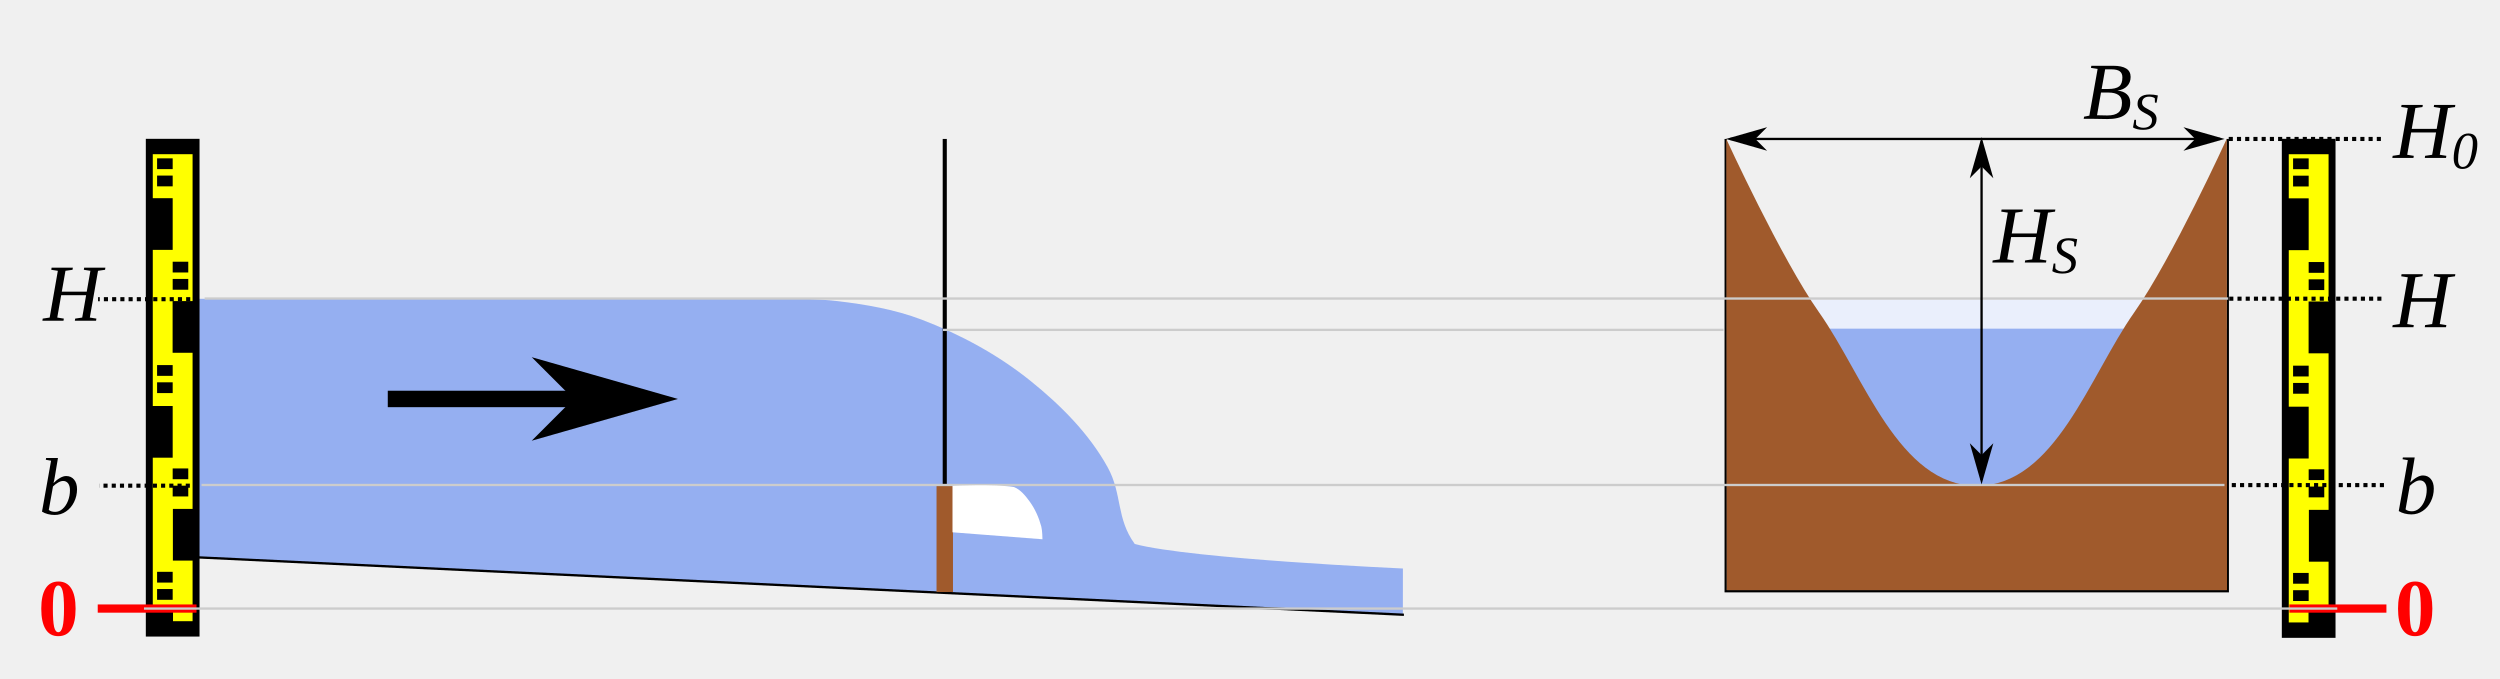
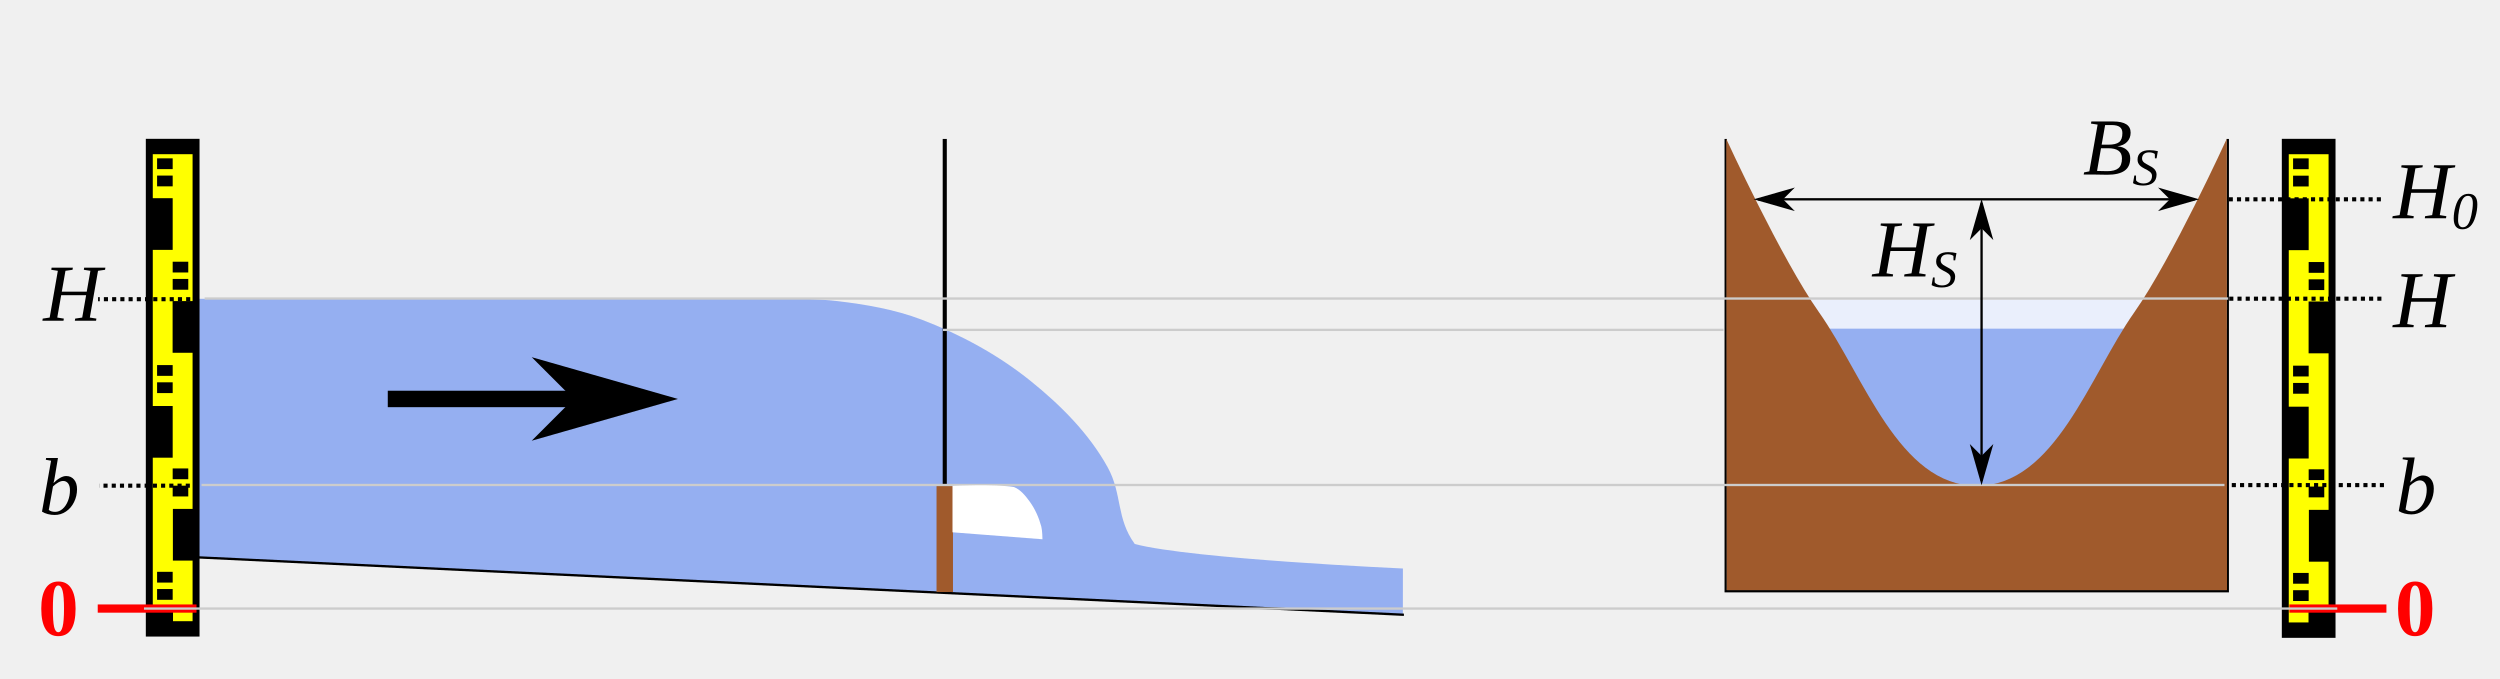
<svg xmlns="http://www.w3.org/2000/svg" width="1077.11" height="292.466" id="svg5543" version="1.1">
  <defs id="defs5545">
    <marker orient="auto" refY="0" refX="0" id="Arrow1Lstart" style="overflow:visible">
      <path id="path4144" d="M 0,0 5,-5 -12.5,0 5,5 0,0 z" style="fill-rule:evenodd;stroke:#000000;stroke-width:1pt" transform="matrix(0.8,0,0,0.8,10,0)" />
    </marker>
    <marker orient="auto" refY="0" refX="0" id="Arrow1Lend" style="overflow:visible">
      <path id="path4147" d="M 0,0 5,-5 -12.5,0 5,5 0,0 z" style="fill-rule:evenodd;stroke:#000000;stroke-width:1pt" transform="matrix(-0.8,0,0,-0.8,-10,0)" />
    </marker>
    <marker orient="auto" refY="0" refX="0" id="Arrow1Mend" style="overflow:visible">
      <path id="path4153" d="M 0,0 5,-5 -12.5,0 5,5 0,0 z" style="fill-rule:evenodd;stroke:#000000;stroke-width:1pt" transform="matrix(-0.4,0,0,-0.4,-4,0)" />
    </marker>
    <marker orient="auto" refY="0" refX="0" id="Arrow1Lstart-7" style="overflow:visible">
      <path id="path4144-5" d="M 0,0 5,-5 -12.5,0 5,5 Z" style="fill-rule:evenodd;stroke:#000000;stroke-width:1pt" transform="matrix(0.8,0,0,0.8,10,0)" />
    </marker>
    <marker orient="auto" refY="0" refX="0" id="Arrow1Lend-3" style="overflow:visible">
      <path id="path4147-5" d="M 0,0 5,-5 -12.5,0 5,5 Z" style="fill-rule:evenodd;stroke:#000000;stroke-width:1pt" transform="matrix(-0.8,0,0,-0.8,-10,0)" />
    </marker>
    <marker orient="auto" refY="0" refX="0" id="Arrow1Lstart-7-7" style="overflow:visible">
      <path id="path4144-5-5" d="M 0,0 5,-5 -12.5,0 5,5 Z" style="fill-rule:evenodd;stroke:#000000;stroke-width:1pt" transform="matrix(0.8,0,0,0.8,10,0)" />
    </marker>
    <marker orient="auto" refY="0" refX="0" id="Arrow1Lend-3-3" style="overflow:visible">
      <path id="path4147-5-5" d="M 0,0 5,-5 -12.5,0 5,5 Z" style="fill-rule:evenodd;stroke:#000000;stroke-width:1pt" transform="matrix(-0.8,0,0,-0.8,-10,0)" />
    </marker>
  </defs>
  <g id="layer1" transform="translate(335.6978,-363.5357)">
    <g id="g3059">
      <g id="g5009" transform="translate(-335.782,-335.4331)">
        <g id="g4966" transform="matrix(1.001224,0,0,1.094848,-1.232092,-122.4143)">
          <g transform="matrix(3.353522,0,0,6.796899,907.5837,-6134.209)" id="g3881-4">
            <path style="fill:#ffff00;stroke:#000000;stroke-width:0.891px;stroke-linecap:butt;stroke-linejoin:miter;stroke-opacity:1" d="m 23,1 6,0 0,28 -6,0 z" id="path3020-3" transform="translate(0,1020.362)" />
            <path style="fill:#000000;stroke:none" d="m 23,4 3,0 0,3 -3,0 0,-3" id="path3790-12" transform="translate(0,1020.362)" />
            <path style="fill:#000000;stroke:none" d="m 25.991,1030.335 3,0 0,3 -3,0 0,-3" id="path3790-1-3" />
            <path style="fill:#000000;stroke:none" d="m 23,1036.425 3,0 0,3 -3,0 0,-3" id="path3790-1-4-3" />
            <path style="fill:#000000;stroke:none" d="m 26.027,1042.398 3,0 0,3 -3,0 0,-3" id="path3790-1-4-0-4" />
            <path style="fill:none;stroke:#000000;stroke-width:0.624;stroke-linecap:butt;stroke-linejoin:miter;stroke-miterlimit:4;stroke-opacity:1;stroke-dasharray:none" d="m 26,8 2,0" id="path3853-1" transform="translate(0,1020.362)" />
            <path style="fill:none;stroke:#000000;stroke-width:0.624;stroke-linecap:butt;stroke-linejoin:miter;stroke-miterlimit:4;stroke-opacity:1;stroke-dasharray:none" d="m 26,9 c 2,0 2,0 2,0" id="path3855-1" transform="translate(0,1020.362)" />
            <path style="fill:none;stroke:#000000;stroke-width:0.624;stroke-linecap:butt;stroke-linejoin:miter;stroke-miterlimit:4;stroke-opacity:1;stroke-dasharray:none" d="m 24,3 2,0" id="path3857-3" transform="translate(0,1020.362)" />
            <path style="fill:none;stroke:#000000;stroke-width:0.624;stroke-linecap:butt;stroke-linejoin:miter;stroke-miterlimit:4;stroke-opacity:1;stroke-dasharray:none" d="m 24,2 2,0" id="path3859-8" transform="translate(0,1020.362)" />
            <path style="fill:none;stroke:#000000;stroke-width:0.624;stroke-linecap:butt;stroke-linejoin:miter;stroke-miterlimit:4;stroke-opacity:1;stroke-dasharray:none" d="m 24,14 2,0" id="path3861-7" transform="translate(0,1020.362)" />
            <path style="fill:none;stroke:#000000;stroke-width:0.624;stroke-linecap:butt;stroke-linejoin:miter;stroke-miterlimit:4;stroke-opacity:1;stroke-dasharray:none" d="m 24,15 2,0" id="path3863-4" transform="translate(0,1020.362)" />
            <path style="fill:none;stroke:#000000;stroke-width:0.624;stroke-linecap:butt;stroke-linejoin:miter;stroke-miterlimit:4;stroke-opacity:1;stroke-dasharray:none" d="m 26,20 2,0" id="path3865-2" transform="translate(0,1020.362)" />
            <path style="fill:none;stroke:#000000;stroke-width:0.624;stroke-linecap:butt;stroke-linejoin:miter;stroke-miterlimit:4;stroke-opacity:1;stroke-dasharray:none" d="m 26,21 2,0" id="path3867-7" transform="translate(0,1020.362)" />
            <path style="fill:none;stroke:#000000;stroke-width:0.624;stroke-linecap:butt;stroke-linejoin:miter;stroke-miterlimit:4;stroke-opacity:1;stroke-dasharray:none" d="m 26,26 -2,0" id="path3871-7" transform="translate(0,1020.362)" />
            <path style="fill:none;stroke:#000000;stroke-width:0.624;stroke-linecap:butt;stroke-linejoin:miter;stroke-miterlimit:4;stroke-opacity:1;stroke-dasharray:none" d="m 26,27 -2,0" id="path3873-9" transform="translate(0,1020.362)" />
          </g>
          <path style="fill:#000000;stroke:none" d="m 994.71,989.132 10.061,0 0,9.947 -10.061,0 0,-9.947" id="path3790-1-4-0-0-6" />
        </g>
        <path style="fill:#eaeffc;fill-opacity:1;stroke:none" d="m 744.198,828.055 215.541,0 0,111.724 -215.541,0 z" id="path3959-5-8" />
        <path style="fill:#95aff1;fill-opacity:1;stroke:none" d="m 744.038,840.572 215.541,0 0,111.724 -215.541,0 z" id="path3959-5" />
        <path style="fill:#95aff1;fill-opacity:1;stroke:none" d="m 604.499,963.842 -519.177,-24.581 0,-111.55 166.863,0 54.889,0 c 0,0 35.958,-1.116 53.757,0.985 12.338,1.456 24.793,3.58 36.4,8.01 16.729,6.385 32.86,15.125 46.813,26.346 12.989,10.446 25.265,22.701 33.303,37.303 6.305,11.455 3.584,22.001 11.656,33 24.606,6.485 115.513,10.552 115.513,10.552 z" id="path2993" />
        <path style="fill:none;stroke:#000000;stroke-width:1px;stroke-linecap:butt;stroke-linejoin:miter;stroke-opacity:1" d="M 85.678,939.121 604.947,963.842" id="path2987" />
        <path style="fill:none;stroke:#000000;stroke-width:1.772;stroke-linecap:butt;stroke-linejoin:miter;stroke-miterlimit:4;stroke-opacity:1;stroke-dasharray:none" d="m 407.125,954.169 0,-195.338" id="path2991" />
        <g id="g3881" transform="matrix(3.357625,0,0,7.422455,-12.81673,-6818.923)">
          <path transform="translate(0,1020.362)" id="path3020" d="m 23,1 6,0 0,28 -6,0 z" style="fill:#ffff00;stroke:#000000;stroke-width:0.892px;stroke-linecap:butt;stroke-linejoin:miter;stroke-opacity:1" />
          <path transform="translate(0,1020.362)" id="path3790" d="m 23,4 3,0 0,3 -3,0 0,-3" style="fill:#000000;stroke:none" />
          <path id="path3790-1" d="m 25.991,1030.335 3,0 0,3 -3,0 0,-3" style="fill:#000000;stroke:none" />
          <path id="path3790-1-4" d="m 23,1036.425 3,0 0,3 -3,0 0,-3" style="fill:#000000;stroke:none" />
          <path id="path3790-1-4-0" d="m 26.027,1042.398 3,0 0,3 -3,0 0,-3" style="fill:#000000;stroke:none" />
          <path transform="translate(0,1020.362)" id="path3853" d="m 26,8 2,0" style="fill:none;stroke:#000000;stroke-width:0.625;stroke-linecap:butt;stroke-linejoin:miter;stroke-miterlimit:4;stroke-opacity:1;stroke-dasharray:none" />
          <path transform="translate(0,1020.362)" id="path3855" d="m 26,9 c 2,0 2,0 2,0" style="fill:none;stroke:#000000;stroke-width:0.625;stroke-linecap:butt;stroke-linejoin:miter;stroke-miterlimit:4;stroke-opacity:1;stroke-dasharray:none" />
          <path transform="translate(0,1020.362)" id="path3857" d="m 24,3 2,0" style="fill:none;stroke:#000000;stroke-width:0.625;stroke-linecap:butt;stroke-linejoin:miter;stroke-miterlimit:4;stroke-opacity:1;stroke-dasharray:none" />
          <path transform="translate(0,1020.362)" id="path3859" d="m 24,2 2,0" style="fill:none;stroke:#000000;stroke-width:0.625;stroke-linecap:butt;stroke-linejoin:miter;stroke-miterlimit:4;stroke-opacity:1;stroke-dasharray:none" />
          <path transform="translate(0,1020.362)" id="path3861" d="m 24,14 2,0" style="fill:none;stroke:#000000;stroke-width:0.625;stroke-linecap:butt;stroke-linejoin:miter;stroke-miterlimit:4;stroke-opacity:1;stroke-dasharray:none" />
          <path transform="translate(0,1020.362)" id="path3863" d="m 24,15 2,0" style="fill:none;stroke:#000000;stroke-width:0.625;stroke-linecap:butt;stroke-linejoin:miter;stroke-miterlimit:4;stroke-opacity:1;stroke-dasharray:none" />
          <path transform="translate(0,1020.362)" id="path3865" d="m 26,20 2,0" style="fill:none;stroke:#000000;stroke-width:0.625;stroke-linecap:butt;stroke-linejoin:miter;stroke-miterlimit:4;stroke-opacity:1;stroke-dasharray:none" />
          <path transform="translate(0,1020.362)" id="path3867" d="m 26,21 2,0" style="fill:none;stroke:#000000;stroke-width:0.625;stroke-linecap:butt;stroke-linejoin:miter;stroke-miterlimit:4;stroke-opacity:1;stroke-dasharray:none" />
          <path transform="translate(0,1020.362)" id="path3871" d="m 26,26 -2,0" style="fill:none;stroke:#000000;stroke-width:0.625;stroke-linecap:butt;stroke-linejoin:miter;stroke-miterlimit:4;stroke-opacity:1;stroke-dasharray:none" />
          <path transform="translate(0,1020.362)" id="path3873" d="m 26,27 -2,0" style="fill:none;stroke:#000000;stroke-width:0.625;stroke-linecap:butt;stroke-linejoin:miter;stroke-miterlimit:4;stroke-opacity:1;stroke-dasharray:none" />
          <path id="path3790-1-4-0-0" d="m 23.042,1047.975 3,0 0,1.467 -3,0 0,-1.467" style="fill:#000000;stroke:none" />
        </g>
        <path style="fill:none;stroke:#ff0000;stroke-width:3.543;stroke-linecap:butt;stroke-linejoin:miter;stroke-miterlimit:4;stroke-opacity:1;stroke-dasharray:none" d="m 42.19,961.165 42.56,0" id="path3802" />
        <path style="fill:none;stroke:#a05a2c;stroke-width:7.087;stroke-linecap:butt;stroke-linejoin:miter;stroke-miterlimit:4;stroke-opacity:1;stroke-dasharray:none" d="m 407.125,954.034 0,-46.053" id="path3804" />
        <text xml:space="preserve" style="font-style:normal;font-variant:normal;font-weight:bold;font-stretch:normal;line-height:0%;font-family:'Times New Roman';-inkscape-font-specification:'Times New Roman, Bold';text-align:start;letter-spacing:0px;word-spacing:0px;writing-mode:lr-tb;text-anchor:start;fill:#ff0000;fill-opacity:1;stroke:none" x="16.54" y="972.714" id="text3869">
          <tspan id="tspan3871" x="16.54" y="972.714" style="font-size:34.885px;line-height:1.25">0</tspan>
        </text>
        <text xml:space="preserve" style="font-style:italic;font-variant:normal;font-weight:normal;font-stretch:normal;line-height:0%;font-family:'Times New Roman';-inkscape-font-specification:'Times New Roman, Italic';text-align:start;letter-spacing:0px;word-spacing:0px;writing-mode:lr-tb;text-anchor:start;fill:#000000;fill-opacity:1;stroke:none" x="16.881" y="920.501" id="text3869-5">
          <tspan id="tspan3894" x="16.881" y="920.501" style="font-size:34.885px;line-height:1.25">b</tspan>
        </text>
        <path style="fill:none;stroke:#000000;stroke-width:1.772;stroke-linecap:butt;stroke-linejoin:miter;stroke-miterlimit:4;stroke-opacity:1;stroke-dasharray:1.772, 1.772;stroke-dashoffset:0" d="m 85.425,908.22 -42.586,0 0,0" id="path3896" />
        <text xml:space="preserve" style="font-style:italic;font-variant:normal;font-weight:normal;font-stretch:normal;line-height:0%;font-family:'Times New Roman';-inkscape-font-specification:'Times New Roman, Italic';text-align:start;letter-spacing:0px;word-spacing:0px;writing-mode:lr-tb;text-anchor:start;fill:#000000;fill-opacity:1;stroke:none" x="18.721" y="837.146" id="text3869-5-7">
          <tspan id="tspan3894-6" x="18.721" y="837.146" style="font-size:34.885px;line-height:1.25">H</tspan>
        </text>
        <path style="fill:none;stroke:#000000;stroke-width:1.772;stroke-linecap:butt;stroke-linejoin:miter;stroke-miterlimit:4;stroke-opacity:1;stroke-dasharray:1.772, 1.772;stroke-dashoffset:0" d="m 85.598,827.875 -43.262,0" id="path3896-1" />
        <path style="fill:none;stroke:#000000;stroke-width:1px;stroke-linecap:butt;stroke-linejoin:miter;stroke-opacity:1" d="m 743.594,758.831 0,194.858 216.311,0 0,-194.858" id="path3939" />
        <path style="fill:#a05a2c;fill-opacity:1;stroke:none" d="m 743.842,758.837 c 0,0 23.69,51.647 39.983,74.724 19.422,27.509 34.309,74.747 67.983,74.724 33.65,-0.023 48.469,-47.245 67.833,-74.765 16.25,-23.094 39.833,-74.765 39.833,-74.765 L 959.579,953.228 H 744.038 Z" id="path3959" />
        <path style="fill:none;stroke:#ff0000;stroke-width:3.543;stroke-linecap:butt;stroke-linejoin:miter;stroke-miterlimit:4;stroke-opacity:1;stroke-dasharray:none" d="m 986.457,961.165 41.802,0" id="path3802-3" />
        <text xml:space="preserve" style="font-style:normal;font-variant:normal;font-weight:bold;font-stretch:normal;line-height:0%;font-family:'Times New Roman';-inkscape-font-specification:'Times New Roman, Bold';text-align:start;letter-spacing:0px;word-spacing:0px;writing-mode:lr-tb;text-anchor:start;fill:#ff0000;fill-opacity:1;stroke:none" x="1031.937" y="972.714" id="text3869-1">
          <tspan id="tspan3871-9" x="1031.937" y="972.714" style="font-size:34.885px;line-height:1.25">0</tspan>
        </text>
        <text xml:space="preserve" style="font-style:italic;font-variant:normal;font-weight:normal;font-stretch:normal;line-height:0%;font-family:'Times New Roman';-inkscape-font-specification:'Times New Roman, Italic';text-align:start;letter-spacing:0px;word-spacing:0px;writing-mode:lr-tb;text-anchor:start;fill:#000000;fill-opacity:1;stroke:none" x="1032.278" y="920.255" id="text3869-5-8">
          <tspan id="tspan3894-65" x="1032.278" y="920.255" style="font-size:34.885px;line-height:1.25">b</tspan>
        </text>
        <path style="fill:none;stroke:#000000;stroke-width:1.772;stroke-linecap:butt;stroke-linejoin:miter;stroke-miterlimit:4;stroke-opacity:1;stroke-dasharray:1.772, 1.772;stroke-dashoffset:0" d="m 1027.197,907.974 -65.954,0 0,0" id="path3896-0" />
        <path style="fill:none;stroke:#cccccc;stroke-width:1px;stroke-linecap:butt;stroke-linejoin:miter;stroke-opacity:1" d="m 62.123,961.165 944.963,0" id="path4801" />
        <path style="fill:none;stroke:#cccccc;stroke-width:1px;stroke-linecap:butt;stroke-linejoin:miter;stroke-opacity:1" d="m 406.335,841.096 336.3,0" id="path4801-6" />
        <path style="fill:none;stroke:#cccccc;stroke-width:1px;stroke-linecap:butt;stroke-linejoin:miter;stroke-opacity:1" d="m 86.906,907.923 871.582,0" id="path4801-6-0" />
        <path style="fill:#ffffff;stroke:none" d="m 410.466,908.309 c 0,0 18.305,-0.856 26.5,0.5 2.844,1.146 4.944,3.772 6.75,6.25 2.327,3.194 3.973,6.934 5,10.75 0.479,1.778 0.5,5.5 0.5,5.5 l -38.75,-3 z" id="path4884" />
        <path style="fill:none;stroke:#cccccc;stroke-width:1px;stroke-linecap:butt;stroke-linejoin:miter;stroke-opacity:1" d="m 88.247,827.591 871.827,0" id="path4801-6-8" />
        <text xml:space="preserve" style="font-style:italic;font-variant:normal;font-weight:normal;font-stretch:normal;line-height:0%;font-family:'Times New Roman';-inkscape-font-specification:'Times New Roman, Italic';text-align:start;letter-spacing:0px;word-spacing:0px;writing-mode:lr-tb;text-anchor:start;fill:#000000;fill-opacity:1;stroke:none" x="1031.185" y="839.94" id="text3869-5-8-8">
          <tspan id="tspan3894-65-1" x="1031.185" y="839.94" style="font-size:34.885px;line-height:1.25">H</tspan>
        </text>
-         <text xml:space="preserve" style="font-style:italic;font-variant:normal;font-weight:normal;font-stretch:normal;line-height:0%;font-family:'Times New Roman';-inkscape-font-specification:'Times New Roman, Italic';text-align:start;letter-spacing:0px;word-spacing:0px;writing-mode:lr-tb;text-anchor:start;fill:#000000;fill-opacity:1;stroke:none" x="1031.185" y="767.01" id="text3869-5-8-8-2">
-           <tspan id="tspan3894-65-1-7" x="1031.185" y="767.01" style="font-size:34.885px;line-height:1.25">H<tspan style="font-size:65%;baseline-shift:sub" id="tspan2">0</tspan>
+         <text xml:space="preserve" style="font-style:italic;font-variant:normal;font-weight:normal;font-stretch:normal;line-height:0%;font-family:'Times New Roman';-inkscape-font-specification:'Times New Roman, Italic';text-align:start;letter-spacing:0px;word-spacing:0px;writing-mode:lr-tb;text-anchor:start;fill:#000000;fill-opacity:1;stroke:none" x="1031.185" y="793.01" id="text3869-5-8-8-2">
+           <tspan id="tspan3894-65-1-7" x="1031.185" y="793.01" style="font-size:34.885px;line-height:1.25">H<tspan style="font-size:65%;baseline-shift:sub" id="tspan2">0</tspan>
          </tspan>
        </text>
        <path style="fill:none;stroke:#000000;stroke-width:1.772;stroke-linecap:butt;stroke-linejoin:miter;stroke-miterlimit:4;stroke-opacity:1;stroke-dasharray:1.772, 1.772;stroke-dashoffset:0" d="m 1026.104,827.659 -65.954,0 0,0" id="path3896-0-9" />
-         <path style="fill:none;stroke:#000000;stroke-width:1.772;stroke-linecap:butt;stroke-linejoin:miter;stroke-miterlimit:4;stroke-dasharray:1.772, 1.772;stroke-dashoffset:0;stroke-opacity:1" d="m 1025.882,758.84 h -65.954 v 0" id="path3896-0-9-0" />
-         <path style="fill:none;stroke:#000000;stroke-width:0.999;stroke-linecap:butt;stroke-linejoin:miter;stroke-miterlimit:4;stroke-dasharray:none;stroke-opacity:1;marker-start:url(#Arrow1Lstart-7);marker-end:url(#Arrow1Lend-3)" d="M 853.831,905.745 V 759.949" id="path4138" />
-         <path style="fill:none;stroke:#000000;stroke-width:0.999;stroke-linecap:butt;stroke-linejoin:miter;stroke-miterlimit:4;stroke-dasharray:none;stroke-opacity:1;marker-start:url(#Arrow1Lstart-7-7);marker-end:url(#Arrow1Lend-3-3)" d="M 745.615,758.84 H 956.622" id="path4138-6" />
-         <text xml:space="preserve" style="font-style:italic;font-variant:normal;font-weight:normal;font-stretch:normal;line-height:0%;font-family:'Times New Roman';-inkscape-font-specification:'Times New Roman, Italic';text-align:start;letter-spacing:0px;word-spacing:0px;writing-mode:lr-tb;text-anchor:start;fill:#000000;fill-opacity:1;stroke:none" x="897.504" y="750.154" id="text3869-5-8-2-3">
-           <tspan id="tspan3894-65-8-6" x="897.504" y="750.154" style="font-size:34.885px;line-height:1.25">B<tspan style="font-size:65%;baseline-shift:sub" id="tspan1">S</tspan>
+         <path style="fill:none;stroke:#000000;stroke-width:1.772;stroke-linecap:butt;stroke-linejoin:miter;stroke-miterlimit:4;stroke-dasharray:1.772, 1.772;stroke-dashoffset:0;stroke-opacity:1" d="m 1025.882,784.84 h -65.954 v 0" id="path3896-0-9-0" />
+         <path style="fill:none;stroke:#000000;stroke-width:0.999;stroke-linecap:butt;stroke-linejoin:miter;stroke-miterlimit:4;stroke-dasharray:none;stroke-opacity:1;marker-start:url(#Arrow1Lstart-7);marker-end:url(#Arrow1Lend-3)" d="M 853.831,906.096 V 786.596" id="path4138" />
+         <path style="fill:none;stroke:#000000;stroke-width:0.999;stroke-linecap:butt;stroke-linejoin:miter;stroke-miterlimit:4;stroke-dasharray:none;stroke-opacity:1;marker-start:url(#Arrow1Lstart-7-7);marker-end:url(#Arrow1Lend-3-3)" d="M 757.567,784.84 H 945.663" id="path4138-6" />
+         <text xml:space="preserve" style="font-style:italic;font-variant:normal;font-weight:normal;font-stretch:normal;line-height:0%;font-family:'Times New Roman';-inkscape-font-specification:'Times New Roman, Italic';text-align:start;letter-spacing:0px;word-spacing:0px;writing-mode:lr-tb;text-anchor:start;fill:#000000;fill-opacity:1;stroke:none" x="897.504" y="774.154" id="text3869-5-8-2-3">
+           <tspan id="tspan3894-65-8-6" x="897.504" y="774.154" style="font-size:34.885px;line-height:1.25">B<tspan style="font-size:65%;baseline-shift:sub" id="tspan1">S</tspan>
          </tspan>
        </text>
-         <text xml:space="preserve" style="font-style:italic;font-variant:normal;font-weight:normal;font-stretch:normal;line-height:0%;font-family:'Times New Roman';-inkscape-font-specification:'Times New Roman, Italic';text-align:start;letter-spacing:0px;word-spacing:0px;writing-mode:lr-tb;text-anchor:start;fill:#000000;fill-opacity:1;stroke:none" x="858.856" y="812.083" id="text3869-5-8-2-3-2">
-           <tspan id="tspan3894-65-8-6-9" x="858.856" y="812.083" style="font-size:34.885px;line-height:1.25">H<tspan style="font-size:65%;baseline-shift:sub" id="tspan1-1">S</tspan>
+         <text xml:space="preserve" style="font-style:italic;font-variant:normal;font-weight:normal;font-stretch:normal;line-height:0%;font-family:'Times New Roman';-inkscape-font-specification:'Times New Roman, Italic';text-align:start;letter-spacing:0px;word-spacing:0px;writing-mode:lr-tb;text-anchor:start;fill:#000000;fill-opacity:1;stroke:none" x="806.856" y="818.083" id="text3869-5-8-2-3-2">
+           <tspan id="tspan3894-65-8-6-9" x="806.856" y="818.083" style="font-size:34.885px;line-height:1.25">H<tspan style="font-size:65%;baseline-shift:sub" id="tspan1-1">S</tspan>
          </tspan>
        </text>
      </g>
      <path id="path5081" d="m -168.626,535.42 111.035,0" style="fill:none;stroke:#000000;stroke-width:7.087;stroke-linecap:butt;stroke-linejoin:miter;stroke-miterlimit:4;stroke-opacity:1;stroke-dasharray:none;marker-end:url(#Arrow1Mend)" />
    </g>
  </g>
</svg>
